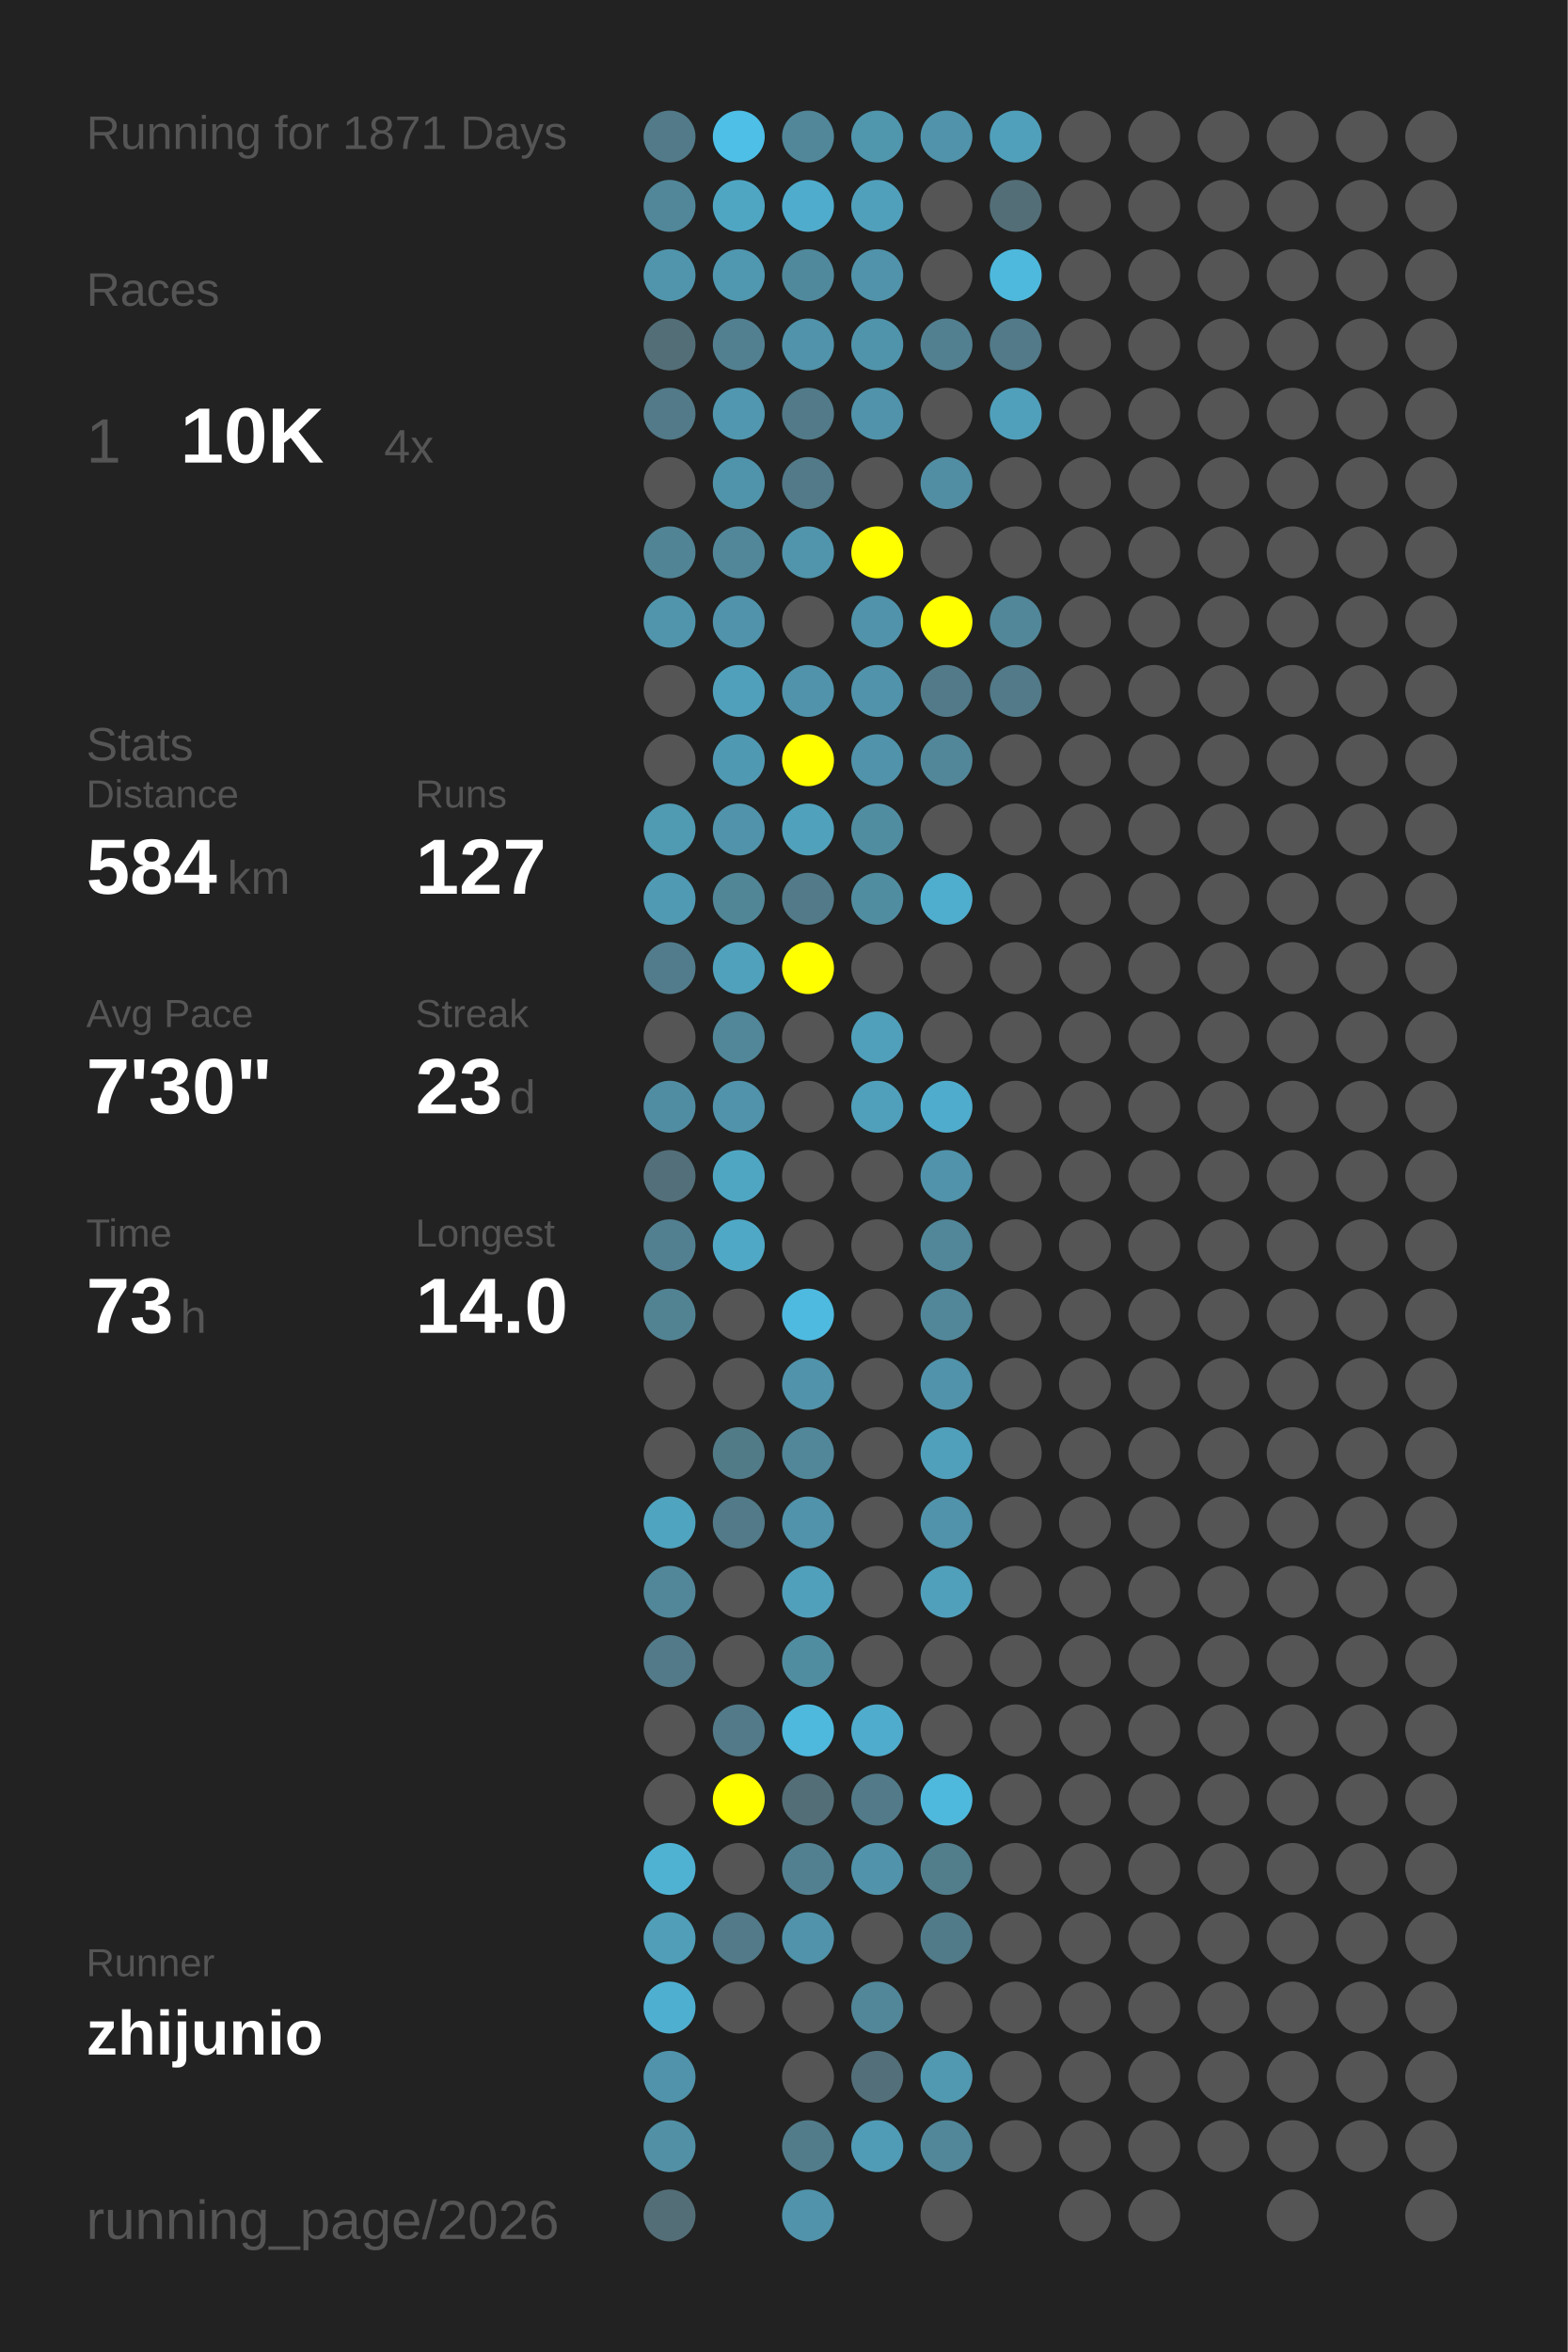
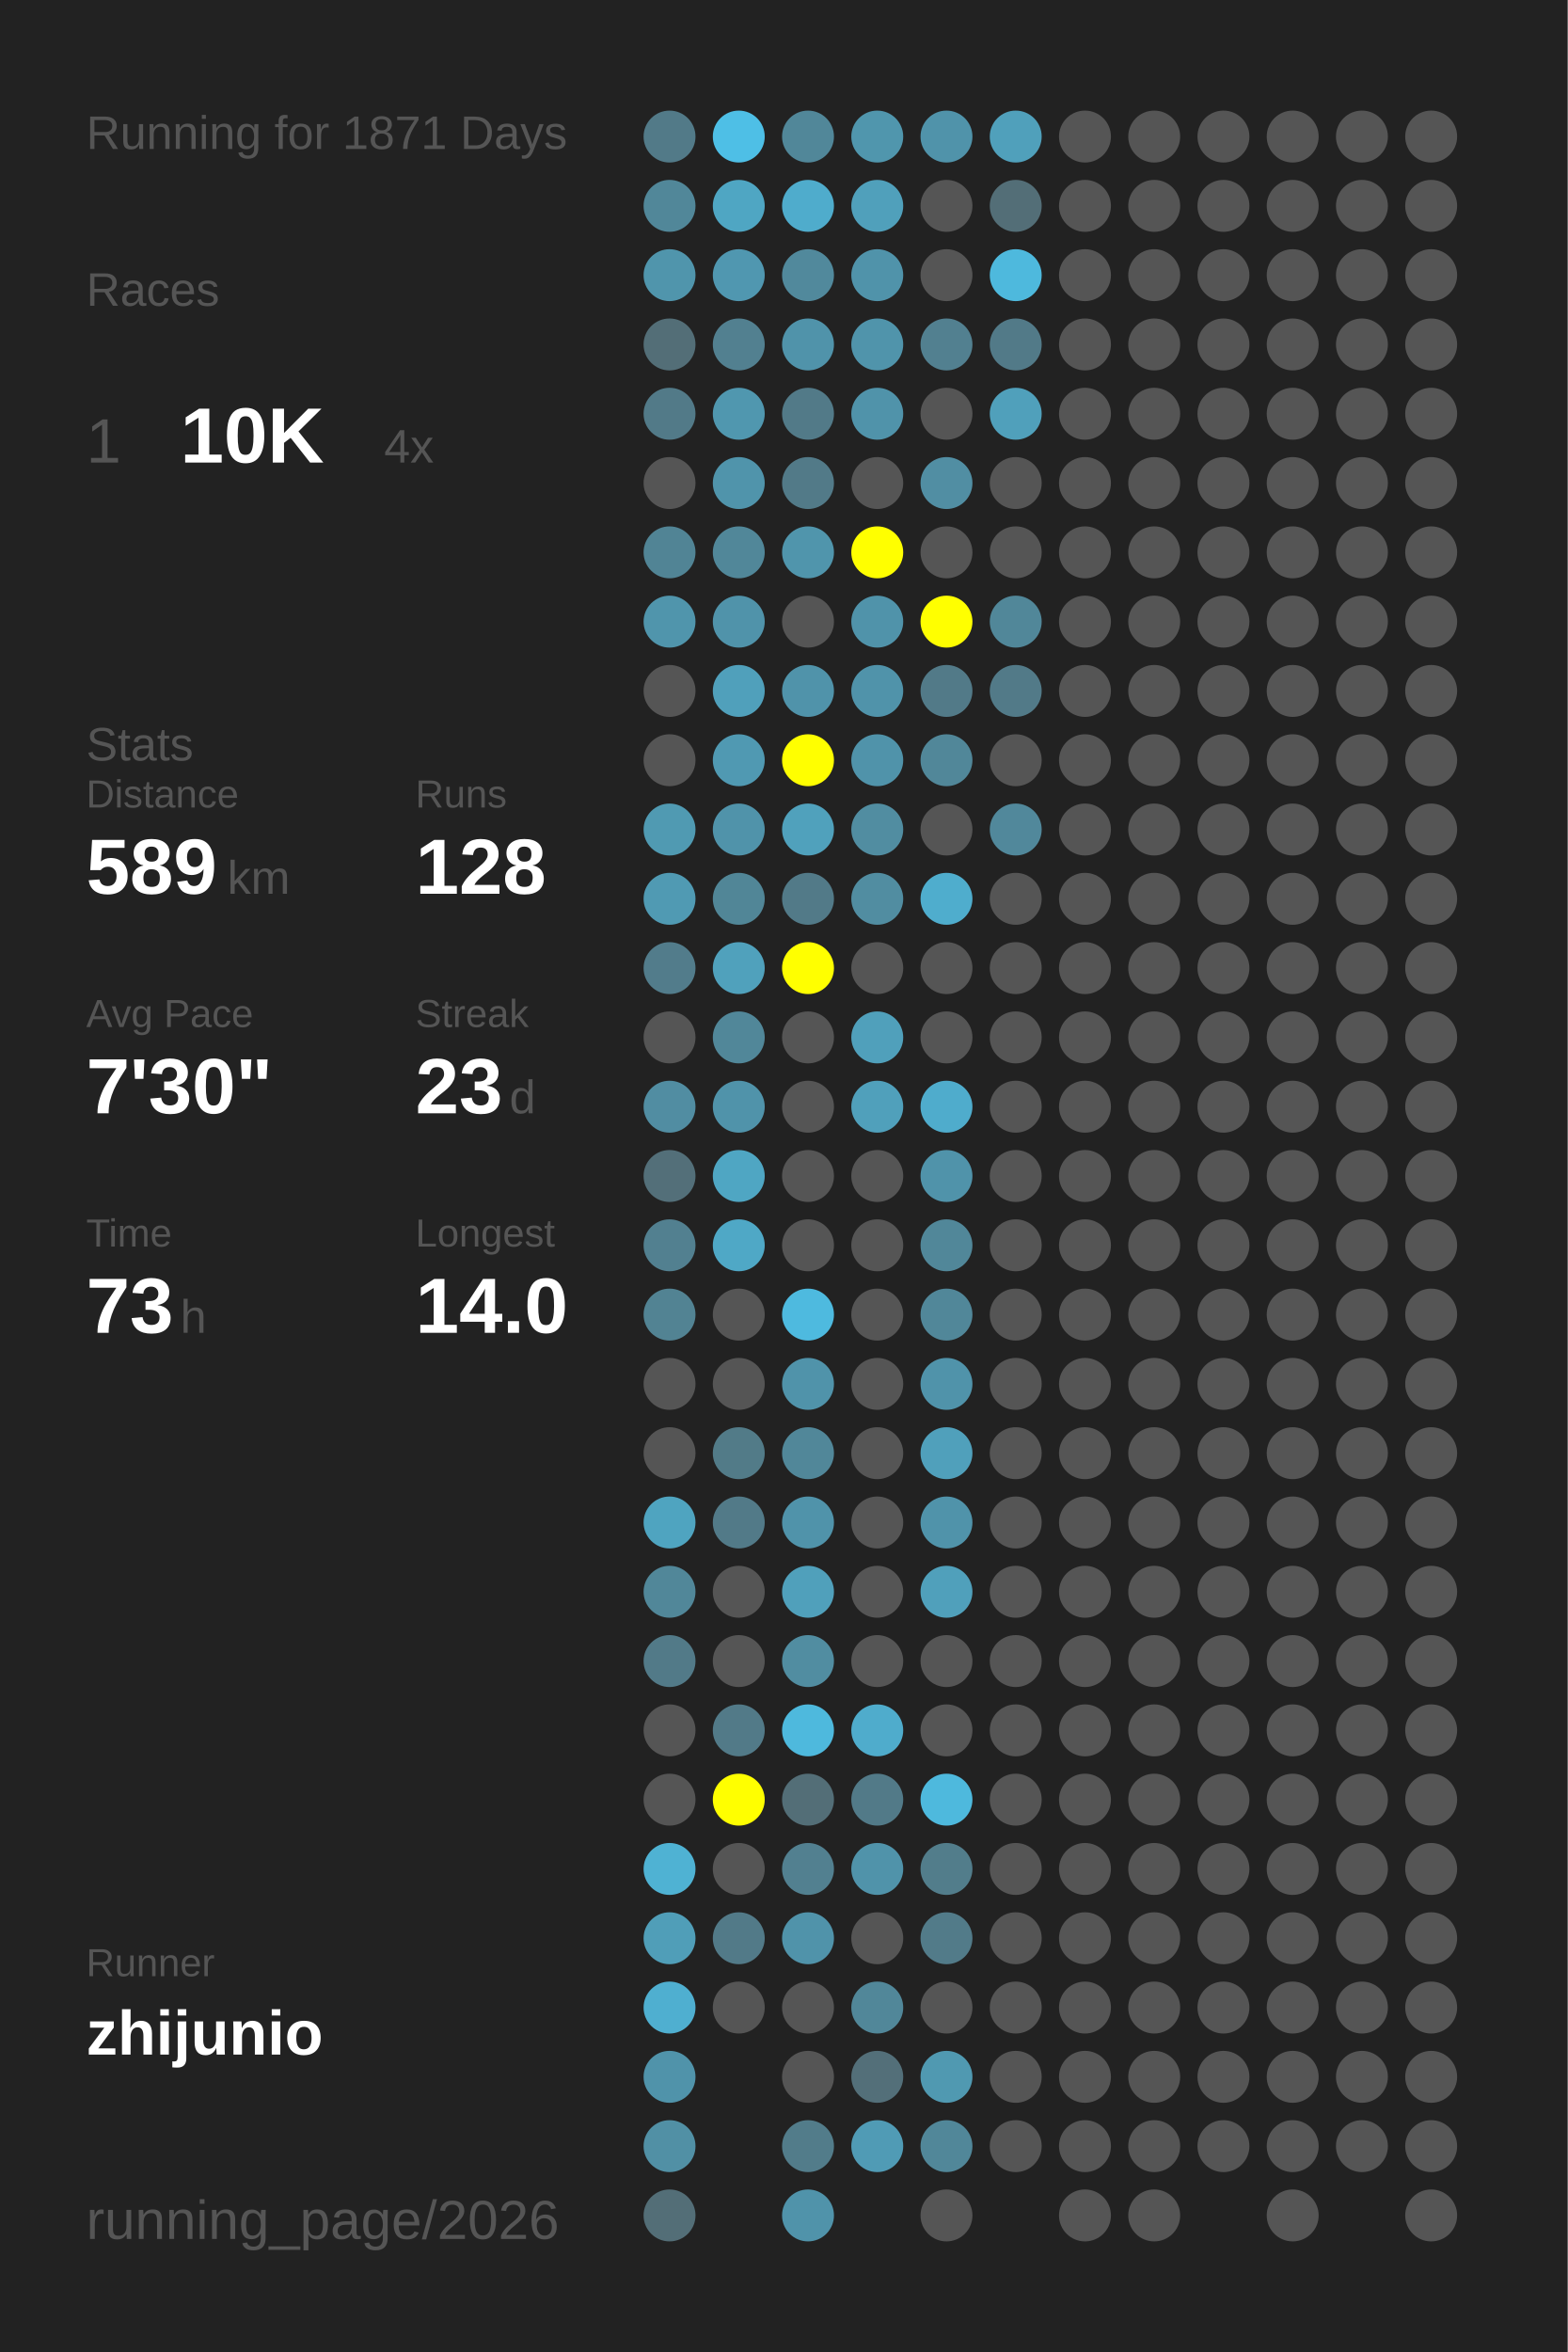
<svg xmlns="http://www.w3.org/2000/svg" baseProfile="full" height="300mm" version="1.1" viewBox="0,0,200,300" width="200mm">
  <defs />
  <rect fill="#222222" height="300" width="200" x="0" y="0" />
  <text fill="#555555" style="font-size:6px; font-family:Arial;" x="11" y="19">Running for 1871 Days</text>
  <text fill="#555555" style="font-size:6px; font-family:Arial;" x="11" y="39">Races</text>
  <text fill="#555555" style="font-size:8px; font-family:Arial;" x="11" y="59">1</text>
  <text fill="#FFFFFF" style="font-size:10px; font-family:Arial; font-weight:bold;" x="23" y="59">10K</text>
  <text fill="#555555" style="font-size:6px; font-family:Arial;" x="49" y="59">4x</text>
  <text fill="#555555" style="font-size:6px; font-family:Arial;" x="11" y="97">Stats</text>
  <text fill="#555555" style="font-size:5px; font-family:Arial;" x="11" y="103">Distance</text>
-   <text fill="#FFFFFF" style="font-size:10px; font-family:Arial; font-weight:bold;" x="11" y="114">584</text>
+   <text fill="#FFFFFF" style="font-size:10px; font-family:Arial; font-weight:bold;" x="11" y="114">589</text>
  <text fill="#555555" style="font-size:6px; font-family:Arial;" x="29" y="114">km</text>
  <text fill="#555555" style="font-size:5px; font-family:Arial;" x="53" y="103">Runs</text>
-   <text fill="#FFFFFF" style="font-size:10px; font-family:Arial; font-weight:bold;" x="53" y="114">127</text>
+   <text fill="#FFFFFF" style="font-size:10px; font-family:Arial; font-weight:bold;" x="53" y="114">128</text>
  <text fill="#555555" style="font-size:5px; font-family:Arial;" x="11" y="131">Avg Pace</text>
  <text fill="#FFFFFF" style="font-size:10px; font-family:Arial; font-weight:bold;" x="11" y="142">7'30"</text>
  <text fill="#555555" style="font-size:5px; font-family:Arial;" x="53" y="131">Streak</text>
  <text fill="#FFFFFF" style="font-size:10px; font-family:Arial; font-weight:bold;" x="53" y="142">23</text>
  <text fill="#555555" style="font-size:6px; font-family:Arial;" x="65" y="142">d</text>
  <text fill="#555555" style="font-size:5px; font-family:Arial;" x="11" y="159">Time</text>
  <text fill="#FFFFFF" style="font-size:10px; font-family:Arial; font-weight:bold;" x="11" y="170">73</text>
  <text fill="#555555" style="font-size:6px; font-family:Arial;" x="23" y="170">h</text>
  <text fill="#555555" style="font-size:5px; font-family:Arial;" x="53" y="159">Longest</text>
  <text fill="#FFFFFF" style="font-size:10px; font-family:Arial; font-weight:bold;" x="53" y="170">14.0</text>
  <text fill="#555555" style="font-size:5px; font-family:Arial;" x="11" y="252.065">Runner</text>
  <text fill="#FFFFFF" style="font-size:8px; font-family:Arial; font-weight:bold;" x="11" y="262.065">zhijunio</text>
  <text fill="#555555" style="font-size:7px; font-family:Arial;" x="11" y="285.581">running_page/2026</text>
  <circle cx="85.417" cy="17.419" fill="#527a88" r="3.312" />
  <circle cx="85.417" cy="26.258" fill="#518799" r="3.312" />
  <circle cx="85.417" cy="35.097" fill="#5095ac" r="3.312" />
  <circle cx="85.417" cy="43.935" fill="#536e77" r="3.312" />
  <circle cx="85.417" cy="52.774" fill="#527a88" r="3.312" />
  <circle cx="85.417" cy="61.613" fill="#555555" r="3.312" />
  <circle cx="85.417" cy="70.452" fill="#518495" r="3.312" />
  <circle cx="85.417" cy="79.29" fill="#5095ac" r="3.312" />
  <circle cx="85.417" cy="88.129" fill="#555555" r="3.312" />
  <circle cx="85.417" cy="96.968" fill="#555555" r="3.312" />
  <circle cx="85.417" cy="105.806" fill="#509ab2" r="3.312" />
  <circle cx="85.417" cy="114.645" fill="#509ab3" r="3.312" />
  <circle cx="85.417" cy="123.484" fill="#527c8b" r="3.312" />
  <circle cx="85.417" cy="132.323" fill="#555555" r="3.312" />
  <circle cx="85.417" cy="141.161" fill="#518da2" r="3.312" />
  <circle cx="85.417" cy="150" fill="#536f79" r="3.312" />
  <circle cx="85.417" cy="158.839" fill="#528090" r="3.312" />
  <circle cx="85.417" cy="167.677" fill="#528393" r="3.312" />
  <circle cx="85.417" cy="176.516" fill="#555555" r="3.312" />
  <circle cx="85.417" cy="185.355" fill="#555555" r="3.312" />
  <circle cx="85.417" cy="194.194" fill="#4fa4c0" r="3.312" />
  <circle cx="85.417" cy="203.032" fill="#518799" r="3.312" />
  <circle cx="85.417" cy="211.871" fill="#527a88" r="3.312" />
  <circle cx="85.417" cy="220.71" fill="#555555" r="3.312" />
  <circle cx="85.417" cy="229.548" fill="#555555" r="3.312" />
  <circle cx="85.417" cy="238.387" fill="#4fb2d3" r="3.312" />
  <circle cx="85.417" cy="247.226" fill="#509eb8" r="3.312" />
  <circle cx="85.417" cy="256.065" fill="#4fafd0" r="3.312" />
  <circle cx="85.417" cy="264.903" fill="#5093aa" r="3.312" />
  <circle cx="85.417" cy="273.742" fill="#5190a5" r="3.312" />
  <circle cx="85.417" cy="282.581" fill="#536e77" r="3.312" />
  <circle cx="94.25" cy="17.419" fill="#4ebfe6" r="3.312" />
  <circle cx="94.25" cy="26.258" fill="#4fa6c3" r="3.312" />
  <circle cx="94.25" cy="35.097" fill="#5097b0" r="3.312" />
  <circle cx="94.25" cy="43.935" fill="#528090" r="3.312" />
  <circle cx="94.25" cy="52.774" fill="#5097af" r="3.312" />
  <circle cx="94.25" cy="61.613" fill="#5094ab" r="3.312" />
  <circle cx="94.25" cy="70.452" fill="#518799" r="3.312" />
  <circle cx="94.25" cy="79.29" fill="#5093aa" r="3.312" />
  <circle cx="94.25" cy="88.129" fill="#50a0bb" r="3.312" />
  <circle cx="94.25" cy="96.968" fill="#5099b2" r="3.312" />
  <circle cx="94.25" cy="105.806" fill="#5093aa" r="3.312" />
  <circle cx="94.25" cy="114.645" fill="#518697" r="3.312" />
  <circle cx="94.25" cy="123.484" fill="#50a1bc" r="3.312" />
  <circle cx="94.25" cy="132.323" fill="#518799" r="3.312" />
  <circle cx="94.25" cy="141.161" fill="#5093aa" r="3.312" />
  <circle cx="94.25" cy="150" fill="#4fa6c3" r="3.312" />
  <circle cx="94.25" cy="158.839" fill="#4fa8c6" r="3.312" />
  <circle cx="94.25" cy="167.677" fill="#555555" r="3.312" />
  <circle cx="94.25" cy="176.516" fill="#555555" r="3.312" />
  <circle cx="94.25" cy="185.355" fill="#527b88" r="3.312" />
  <circle cx="94.25" cy="194.194" fill="#527a88" r="3.312" />
  <circle cx="94.25" cy="203.032" fill="#555555" r="3.312" />
  <circle cx="94.25" cy="211.871" fill="#555555" r="3.312" />
  <circle cx="94.25" cy="220.71" fill="#527a88" r="3.312" />
  <circle cx="94.25" cy="229.548" fill="#FFFF00" r="3.312" />
  <circle cx="94.25" cy="238.387" fill="#555555" r="3.312" />
  <circle cx="94.25" cy="247.226" fill="#527a88" r="3.312" />
  <circle cx="94.25" cy="256.065" fill="#555555" r="3.312" />
  <circle cx="103.083" cy="17.419" fill="#518799" r="3.312" />
  <circle cx="103.083" cy="26.258" fill="#4faccc" r="3.312" />
  <circle cx="103.083" cy="35.097" fill="#51899c" r="3.312" />
  <circle cx="103.083" cy="43.935" fill="#5093aa" r="3.312" />
  <circle cx="103.083" cy="52.774" fill="#527a88" r="3.312" />
  <circle cx="103.083" cy="61.613" fill="#527a88" r="3.312" />
  <circle cx="103.083" cy="70.452" fill="#5095ac" r="3.312" />
  <circle cx="103.083" cy="79.29" fill="#555555" r="3.312" />
  <circle cx="103.083" cy="88.129" fill="#5093aa" r="3.312" />
  <circle cx="103.083" cy="96.968" fill="#FFFF00" r="3.312" />
  <circle cx="103.083" cy="105.806" fill="#50a1bc" r="3.312" />
  <circle cx="103.083" cy="114.645" fill="#527a88" r="3.312" />
  <circle cx="103.083" cy="123.484" fill="#FFFF00" r="3.312" />
  <circle cx="103.083" cy="132.323" fill="#555555" r="3.312" />
  <circle cx="103.083" cy="141.161" fill="#555555" r="3.312" />
  <circle cx="103.083" cy="150" fill="#555555" r="3.312" />
  <circle cx="103.083" cy="158.839" fill="#555555" r="3.312" />
  <circle cx="103.083" cy="167.677" fill="#4ebadf" r="3.312" />
  <circle cx="103.083" cy="176.516" fill="#5093aa" r="3.312" />
  <circle cx="103.083" cy="185.355" fill="#518799" r="3.312" />
  <circle cx="103.083" cy="194.194" fill="#5093aa" r="3.312" />
  <circle cx="103.083" cy="203.032" fill="#50a0bb" r="3.312" />
  <circle cx="103.083" cy="211.871" fill="#518da1" r="3.312" />
  <circle cx="103.083" cy="220.71" fill="#4eb9dd" r="3.312" />
  <circle cx="103.083" cy="229.548" fill="#536e77" r="3.312" />
  <circle cx="103.083" cy="238.387" fill="#528090" r="3.312" />
  <circle cx="103.083" cy="247.226" fill="#5093aa" r="3.312" />
  <circle cx="103.083" cy="256.065" fill="#555555" r="3.312" />
  <circle cx="103.083" cy="264.903" fill="#555555" r="3.312" />
  <circle cx="103.083" cy="273.742" fill="#527c8a" r="3.312" />
  <circle cx="103.083" cy="282.581" fill="#5093aa" r="3.312" />
  <circle cx="111.917" cy="17.419" fill="#5096ad" r="3.312" />
  <circle cx="111.917" cy="26.258" fill="#50a0bb" r="3.312" />
  <circle cx="111.917" cy="35.097" fill="#5093aa" r="3.312" />
  <circle cx="111.917" cy="43.935" fill="#5094ab" r="3.312" />
  <circle cx="111.917" cy="52.774" fill="#5093aa" r="3.312" />
  <circle cx="111.917" cy="61.613" fill="#555555" r="3.312" />
  <circle cx="111.917" cy="70.452" fill="#FFFF00" r="3.312" />
  <circle cx="111.917" cy="79.29" fill="#5093aa" r="3.312" />
  <circle cx="111.917" cy="88.129" fill="#5093aa" r="3.312" />
  <circle cx="111.917" cy="96.968" fill="#5093aa" r="3.312" />
  <circle cx="111.917" cy="105.806" fill="#518da1" r="3.312" />
  <circle cx="111.917" cy="114.645" fill="#518da1" r="3.312" />
  <circle cx="111.917" cy="123.484" fill="#555555" r="3.312" />
  <circle cx="111.917" cy="132.323" fill="#50a0bb" r="3.312" />
  <circle cx="111.917" cy="141.161" fill="#50a0bb" r="3.312" />
  <circle cx="111.917" cy="150" fill="#555555" r="3.312" />
  <circle cx="111.917" cy="158.839" fill="#555555" r="3.312" />
  <circle cx="111.917" cy="167.677" fill="#555555" r="3.312" />
  <circle cx="111.917" cy="176.516" fill="#555555" r="3.312" />
  <circle cx="111.917" cy="185.355" fill="#555555" r="3.312" />
  <circle cx="111.917" cy="194.194" fill="#555555" r="3.312" />
  <circle cx="111.917" cy="203.032" fill="#555555" r="3.312" />
  <circle cx="111.917" cy="211.871" fill="#555555" r="3.312" />
  <circle cx="111.917" cy="220.71" fill="#4faccc" r="3.312" />
  <circle cx="111.917" cy="229.548" fill="#527a88" r="3.312" />
  <circle cx="111.917" cy="238.387" fill="#5093aa" r="3.312" />
  <circle cx="111.917" cy="247.226" fill="#555555" r="3.312" />
  <circle cx="111.917" cy="256.065" fill="#518799" r="3.312" />
  <circle cx="111.917" cy="264.903" fill="#536f79" r="3.312" />
  <circle cx="111.917" cy="273.742" fill="#509bb5" r="3.312" />
  <circle cx="120.75" cy="17.419" fill="#5093aa" r="3.312" />
  <circle cx="120.75" cy="26.258" fill="#555555" r="3.312" />
  <circle cx="120.75" cy="35.097" fill="#555555" r="3.312" />
  <circle cx="120.75" cy="43.935" fill="#528090" r="3.312" />
  <circle cx="120.75" cy="52.774" fill="#555555" r="3.312" />
  <circle cx="120.75" cy="61.613" fill="#518ea3" r="3.312" />
  <circle cx="120.75" cy="70.452" fill="#555555" r="3.312" />
  <circle cx="120.75" cy="79.29" fill="#FFFF00" r="3.312" />
  <circle cx="120.75" cy="88.129" fill="#527a88" r="3.312" />
  <circle cx="120.75" cy="96.968" fill="#518799" r="3.312" />
  <circle cx="120.75" cy="105.806" fill="#555555" r="3.312" />
  <circle cx="120.75" cy="114.645" fill="#4fadcd" r="3.312" />
  <circle cx="120.75" cy="123.484" fill="#555555" r="3.312" />
  <circle cx="120.75" cy="132.323" fill="#555555" r="3.312" />
  <circle cx="120.75" cy="141.161" fill="#4faccc" r="3.312" />
  <circle cx="120.75" cy="150" fill="#5093aa" r="3.312" />
  <circle cx="120.75" cy="158.839" fill="#518799" r="3.312" />
  <circle cx="120.75" cy="167.677" fill="#518799" r="3.312" />
  <circle cx="120.75" cy="176.516" fill="#5093aa" r="3.312" />
  <circle cx="120.75" cy="185.355" fill="#50a0bb" r="3.312" />
  <circle cx="120.75" cy="194.194" fill="#5093aa" r="3.312" />
  <circle cx="120.75" cy="203.032" fill="#50a0bb" r="3.312" />
  <circle cx="120.75" cy="211.871" fill="#555555" r="3.312" />
  <circle cx="120.75" cy="220.71" fill="#555555" r="3.312" />
  <circle cx="120.75" cy="229.548" fill="#4eb9dd" r="3.312" />
  <circle cx="120.75" cy="238.387" fill="#527d8b" r="3.312" />
  <circle cx="120.75" cy="247.226" fill="#527b89" r="3.312" />
  <circle cx="120.75" cy="256.065" fill="#555555" r="3.312" />
  <circle cx="120.75" cy="264.903" fill="#5099b1" r="3.312" />
  <circle cx="120.75" cy="273.742" fill="#518799" r="3.312" />
  <circle cx="120.75" cy="282.581" fill="#555555" r="3.312" />
  <circle cx="129.583" cy="17.419" fill="#50a0bb" r="3.312" />
  <circle cx="129.583" cy="26.258" fill="#536e77" r="3.312" />
  <circle cx="129.583" cy="35.097" fill="#4eb9dd" r="3.312" />
  <circle cx="129.583" cy="43.935" fill="#527a88" r="3.312" />
  <circle cx="129.583" cy="52.774" fill="#50a0bb" r="3.312" />
  <circle cx="129.583" cy="61.613" fill="#555555" r="3.312" />
  <circle cx="129.583" cy="70.452" fill="#555555" r="3.312" />
  <circle cx="129.583" cy="79.29" fill="#518799" r="3.312" />
  <circle cx="129.583" cy="88.129" fill="#527a88" r="3.312" />
  <circle cx="129.583" cy="96.968" fill="#555555" r="3.312" />
-   <circle cx="129.583" cy="105.806" fill="#555555" r="3.312" />
+   <circle cx="129.583" cy="105.806" fill="#51889b" r="3.312" />
  <circle cx="129.583" cy="114.645" fill="#555555" r="3.312" />
  <circle cx="129.583" cy="123.484" fill="#555555" r="3.312" />
  <circle cx="129.583" cy="132.323" fill="#555555" r="3.312" />
  <circle cx="129.583" cy="141.161" fill="#555555" r="3.312" />
  <circle cx="129.583" cy="150" fill="#555555" r="3.312" />
  <circle cx="129.583" cy="158.839" fill="#555555" r="3.312" />
  <circle cx="129.583" cy="167.677" fill="#555555" r="3.312" />
  <circle cx="129.583" cy="176.516" fill="#555555" r="3.312" />
  <circle cx="129.583" cy="185.355" fill="#555555" r="3.312" />
  <circle cx="129.583" cy="194.194" fill="#555555" r="3.312" />
  <circle cx="129.583" cy="203.032" fill="#555555" r="3.312" />
  <circle cx="129.583" cy="211.871" fill="#555555" r="3.312" />
  <circle cx="129.583" cy="220.71" fill="#555555" r="3.312" />
  <circle cx="129.583" cy="229.548" fill="#555555" r="3.312" />
  <circle cx="129.583" cy="238.387" fill="#555555" r="3.312" />
  <circle cx="129.583" cy="247.226" fill="#555555" r="3.312" />
  <circle cx="129.583" cy="256.065" fill="#555555" r="3.312" />
  <circle cx="129.583" cy="264.903" fill="#555555" r="3.312" />
  <circle cx="129.583" cy="273.742" fill="#555555" r="3.312" />
  <circle cx="138.417" cy="17.419" fill="#555555" r="3.312" />
  <circle cx="138.417" cy="26.258" fill="#555555" r="3.312" />
  <circle cx="138.417" cy="35.097" fill="#555555" r="3.312" />
  <circle cx="138.417" cy="43.935" fill="#555555" r="3.312" />
  <circle cx="138.417" cy="52.774" fill="#555555" r="3.312" />
  <circle cx="138.417" cy="61.613" fill="#555555" r="3.312" />
  <circle cx="138.417" cy="70.452" fill="#555555" r="3.312" />
  <circle cx="138.417" cy="79.29" fill="#555555" r="3.312" />
  <circle cx="138.417" cy="88.129" fill="#555555" r="3.312" />
  <circle cx="138.417" cy="96.968" fill="#555555" r="3.312" />
  <circle cx="138.417" cy="105.806" fill="#555555" r="3.312" />
  <circle cx="138.417" cy="114.645" fill="#555555" r="3.312" />
  <circle cx="138.417" cy="123.484" fill="#555555" r="3.312" />
  <circle cx="138.417" cy="132.323" fill="#555555" r="3.312" />
  <circle cx="138.417" cy="141.161" fill="#555555" r="3.312" />
  <circle cx="138.417" cy="150" fill="#555555" r="3.312" />
  <circle cx="138.417" cy="158.839" fill="#555555" r="3.312" />
  <circle cx="138.417" cy="167.677" fill="#555555" r="3.312" />
  <circle cx="138.417" cy="176.516" fill="#555555" r="3.312" />
  <circle cx="138.417" cy="185.355" fill="#555555" r="3.312" />
  <circle cx="138.417" cy="194.194" fill="#555555" r="3.312" />
  <circle cx="138.417" cy="203.032" fill="#555555" r="3.312" />
  <circle cx="138.417" cy="211.871" fill="#555555" r="3.312" />
  <circle cx="138.417" cy="220.71" fill="#555555" r="3.312" />
  <circle cx="138.417" cy="229.548" fill="#555555" r="3.312" />
  <circle cx="138.417" cy="238.387" fill="#555555" r="3.312" />
  <circle cx="138.417" cy="247.226" fill="#555555" r="3.312" />
  <circle cx="138.417" cy="256.065" fill="#555555" r="3.312" />
  <circle cx="138.417" cy="264.903" fill="#555555" r="3.312" />
  <circle cx="138.417" cy="273.742" fill="#555555" r="3.312" />
  <circle cx="138.417" cy="282.581" fill="#555555" r="3.312" />
  <circle cx="147.25" cy="17.419" fill="#555555" r="3.312" />
  <circle cx="147.25" cy="26.258" fill="#555555" r="3.312" />
  <circle cx="147.25" cy="35.097" fill="#555555" r="3.312" />
  <circle cx="147.25" cy="43.935" fill="#555555" r="3.312" />
  <circle cx="147.25" cy="52.774" fill="#555555" r="3.312" />
  <circle cx="147.25" cy="61.613" fill="#555555" r="3.312" />
  <circle cx="147.25" cy="70.452" fill="#555555" r="3.312" />
  <circle cx="147.25" cy="79.29" fill="#555555" r="3.312" />
  <circle cx="147.25" cy="88.129" fill="#555555" r="3.312" />
  <circle cx="147.25" cy="96.968" fill="#555555" r="3.312" />
  <circle cx="147.25" cy="105.806" fill="#555555" r="3.312" />
  <circle cx="147.25" cy="114.645" fill="#555555" r="3.312" />
  <circle cx="147.25" cy="123.484" fill="#555555" r="3.312" />
  <circle cx="147.25" cy="132.323" fill="#555555" r="3.312" />
  <circle cx="147.25" cy="141.161" fill="#555555" r="3.312" />
  <circle cx="147.25" cy="150" fill="#555555" r="3.312" />
  <circle cx="147.25" cy="158.839" fill="#555555" r="3.312" />
  <circle cx="147.25" cy="167.677" fill="#555555" r="3.312" />
  <circle cx="147.25" cy="176.516" fill="#555555" r="3.312" />
  <circle cx="147.25" cy="185.355" fill="#555555" r="3.312" />
  <circle cx="147.25" cy="194.194" fill="#555555" r="3.312" />
  <circle cx="147.25" cy="203.032" fill="#555555" r="3.312" />
  <circle cx="147.25" cy="211.871" fill="#555555" r="3.312" />
  <circle cx="147.25" cy="220.71" fill="#555555" r="3.312" />
  <circle cx="147.25" cy="229.548" fill="#555555" r="3.312" />
  <circle cx="147.25" cy="238.387" fill="#555555" r="3.312" />
  <circle cx="147.25" cy="247.226" fill="#555555" r="3.312" />
  <circle cx="147.25" cy="256.065" fill="#555555" r="3.312" />
  <circle cx="147.25" cy="264.903" fill="#555555" r="3.312" />
  <circle cx="147.25" cy="273.742" fill="#555555" r="3.312" />
  <circle cx="147.25" cy="282.581" fill="#555555" r="3.312" />
  <circle cx="156.083" cy="17.419" fill="#555555" r="3.312" />
  <circle cx="156.083" cy="26.258" fill="#555555" r="3.312" />
  <circle cx="156.083" cy="35.097" fill="#555555" r="3.312" />
  <circle cx="156.083" cy="43.935" fill="#555555" r="3.312" />
  <circle cx="156.083" cy="52.774" fill="#555555" r="3.312" />
  <circle cx="156.083" cy="61.613" fill="#555555" r="3.312" />
  <circle cx="156.083" cy="70.452" fill="#555555" r="3.312" />
  <circle cx="156.083" cy="79.29" fill="#555555" r="3.312" />
  <circle cx="156.083" cy="88.129" fill="#555555" r="3.312" />
  <circle cx="156.083" cy="96.968" fill="#555555" r="3.312" />
  <circle cx="156.083" cy="105.806" fill="#555555" r="3.312" />
  <circle cx="156.083" cy="114.645" fill="#555555" r="3.312" />
  <circle cx="156.083" cy="123.484" fill="#555555" r="3.312" />
  <circle cx="156.083" cy="132.323" fill="#555555" r="3.312" />
  <circle cx="156.083" cy="141.161" fill="#555555" r="3.312" />
  <circle cx="156.083" cy="150" fill="#555555" r="3.312" />
  <circle cx="156.083" cy="158.839" fill="#555555" r="3.312" />
  <circle cx="156.083" cy="167.677" fill="#555555" r="3.312" />
  <circle cx="156.083" cy="176.516" fill="#555555" r="3.312" />
  <circle cx="156.083" cy="185.355" fill="#555555" r="3.312" />
  <circle cx="156.083" cy="194.194" fill="#555555" r="3.312" />
  <circle cx="156.083" cy="203.032" fill="#555555" r="3.312" />
  <circle cx="156.083" cy="211.871" fill="#555555" r="3.312" />
  <circle cx="156.083" cy="220.71" fill="#555555" r="3.312" />
  <circle cx="156.083" cy="229.548" fill="#555555" r="3.312" />
  <circle cx="156.083" cy="238.387" fill="#555555" r="3.312" />
  <circle cx="156.083" cy="247.226" fill="#555555" r="3.312" />
  <circle cx="156.083" cy="256.065" fill="#555555" r="3.312" />
  <circle cx="156.083" cy="264.903" fill="#555555" r="3.312" />
  <circle cx="156.083" cy="273.742" fill="#555555" r="3.312" />
  <circle cx="164.917" cy="17.419" fill="#555555" r="3.312" />
  <circle cx="164.917" cy="26.258" fill="#555555" r="3.312" />
  <circle cx="164.917" cy="35.097" fill="#555555" r="3.312" />
  <circle cx="164.917" cy="43.935" fill="#555555" r="3.312" />
  <circle cx="164.917" cy="52.774" fill="#555555" r="3.312" />
  <circle cx="164.917" cy="61.613" fill="#555555" r="3.312" />
  <circle cx="164.917" cy="70.452" fill="#555555" r="3.312" />
  <circle cx="164.917" cy="79.29" fill="#555555" r="3.312" />
  <circle cx="164.917" cy="88.129" fill="#555555" r="3.312" />
  <circle cx="164.917" cy="96.968" fill="#555555" r="3.312" />
  <circle cx="164.917" cy="105.806" fill="#555555" r="3.312" />
  <circle cx="164.917" cy="114.645" fill="#555555" r="3.312" />
  <circle cx="164.917" cy="123.484" fill="#555555" r="3.312" />
  <circle cx="164.917" cy="132.323" fill="#555555" r="3.312" />
  <circle cx="164.917" cy="141.161" fill="#555555" r="3.312" />
  <circle cx="164.917" cy="150" fill="#555555" r="3.312" />
  <circle cx="164.917" cy="158.839" fill="#555555" r="3.312" />
  <circle cx="164.917" cy="167.677" fill="#555555" r="3.312" />
  <circle cx="164.917" cy="176.516" fill="#555555" r="3.312" />
  <circle cx="164.917" cy="185.355" fill="#555555" r="3.312" />
  <circle cx="164.917" cy="194.194" fill="#555555" r="3.312" />
  <circle cx="164.917" cy="203.032" fill="#555555" r="3.312" />
  <circle cx="164.917" cy="211.871" fill="#555555" r="3.312" />
  <circle cx="164.917" cy="220.71" fill="#555555" r="3.312" />
  <circle cx="164.917" cy="229.548" fill="#555555" r="3.312" />
  <circle cx="164.917" cy="238.387" fill="#555555" r="3.312" />
  <circle cx="164.917" cy="247.226" fill="#555555" r="3.312" />
  <circle cx="164.917" cy="256.065" fill="#555555" r="3.312" />
  <circle cx="164.917" cy="264.903" fill="#555555" r="3.312" />
  <circle cx="164.917" cy="273.742" fill="#555555" r="3.312" />
  <circle cx="164.917" cy="282.581" fill="#555555" r="3.312" />
  <circle cx="173.75" cy="17.419" fill="#555555" r="3.312" />
  <circle cx="173.75" cy="26.258" fill="#555555" r="3.312" />
  <circle cx="173.75" cy="35.097" fill="#555555" r="3.312" />
  <circle cx="173.75" cy="43.935" fill="#555555" r="3.312" />
  <circle cx="173.75" cy="52.774" fill="#555555" r="3.312" />
  <circle cx="173.75" cy="61.613" fill="#555555" r="3.312" />
  <circle cx="173.75" cy="70.452" fill="#555555" r="3.312" />
  <circle cx="173.75" cy="79.29" fill="#555555" r="3.312" />
  <circle cx="173.75" cy="88.129" fill="#555555" r="3.312" />
  <circle cx="173.75" cy="96.968" fill="#555555" r="3.312" />
  <circle cx="173.75" cy="105.806" fill="#555555" r="3.312" />
  <circle cx="173.75" cy="114.645" fill="#555555" r="3.312" />
  <circle cx="173.75" cy="123.484" fill="#555555" r="3.312" />
  <circle cx="173.75" cy="132.323" fill="#555555" r="3.312" />
  <circle cx="173.75" cy="141.161" fill="#555555" r="3.312" />
  <circle cx="173.75" cy="150" fill="#555555" r="3.312" />
  <circle cx="173.75" cy="158.839" fill="#555555" r="3.312" />
  <circle cx="173.75" cy="167.677" fill="#555555" r="3.312" />
  <circle cx="173.75" cy="176.516" fill="#555555" r="3.312" />
  <circle cx="173.75" cy="185.355" fill="#555555" r="3.312" />
  <circle cx="173.75" cy="194.194" fill="#555555" r="3.312" />
  <circle cx="173.75" cy="203.032" fill="#555555" r="3.312" />
  <circle cx="173.75" cy="211.871" fill="#555555" r="3.312" />
  <circle cx="173.75" cy="220.71" fill="#555555" r="3.312" />
  <circle cx="173.75" cy="229.548" fill="#555555" r="3.312" />
  <circle cx="173.75" cy="238.387" fill="#555555" r="3.312" />
  <circle cx="173.75" cy="247.226" fill="#555555" r="3.312" />
  <circle cx="173.75" cy="256.065" fill="#555555" r="3.312" />
  <circle cx="173.75" cy="264.903" fill="#555555" r="3.312" />
  <circle cx="173.75" cy="273.742" fill="#555555" r="3.312" />
  <circle cx="182.583" cy="17.419" fill="#555555" r="3.312" />
  <circle cx="182.583" cy="26.258" fill="#555555" r="3.312" />
  <circle cx="182.583" cy="35.097" fill="#555555" r="3.312" />
  <circle cx="182.583" cy="43.935" fill="#555555" r="3.312" />
  <circle cx="182.583" cy="52.774" fill="#555555" r="3.312" />
  <circle cx="182.583" cy="61.613" fill="#555555" r="3.312" />
  <circle cx="182.583" cy="70.452" fill="#555555" r="3.312" />
  <circle cx="182.583" cy="79.29" fill="#555555" r="3.312" />
  <circle cx="182.583" cy="88.129" fill="#555555" r="3.312" />
  <circle cx="182.583" cy="96.968" fill="#555555" r="3.312" />
  <circle cx="182.583" cy="105.806" fill="#555555" r="3.312" />
  <circle cx="182.583" cy="114.645" fill="#555555" r="3.312" />
  <circle cx="182.583" cy="123.484" fill="#555555" r="3.312" />
  <circle cx="182.583" cy="132.323" fill="#555555" r="3.312" />
  <circle cx="182.583" cy="141.161" fill="#555555" r="3.312" />
  <circle cx="182.583" cy="150" fill="#555555" r="3.312" />
  <circle cx="182.583" cy="158.839" fill="#555555" r="3.312" />
  <circle cx="182.583" cy="167.677" fill="#555555" r="3.312" />
  <circle cx="182.583" cy="176.516" fill="#555555" r="3.312" />
  <circle cx="182.583" cy="185.355" fill="#555555" r="3.312" />
  <circle cx="182.583" cy="194.194" fill="#555555" r="3.312" />
  <circle cx="182.583" cy="203.032" fill="#555555" r="3.312" />
  <circle cx="182.583" cy="211.871" fill="#555555" r="3.312" />
  <circle cx="182.583" cy="220.71" fill="#555555" r="3.312" />
  <circle cx="182.583" cy="229.548" fill="#555555" r="3.312" />
  <circle cx="182.583" cy="238.387" fill="#555555" r="3.312" />
  <circle cx="182.583" cy="247.226" fill="#555555" r="3.312" />
  <circle cx="182.583" cy="256.065" fill="#555555" r="3.312" />
  <circle cx="182.583" cy="264.903" fill="#555555" r="3.312" />
  <circle cx="182.583" cy="273.742" fill="#555555" r="3.312" />
  <circle cx="182.583" cy="282.581" fill="#555555" r="3.312" />
</svg>
